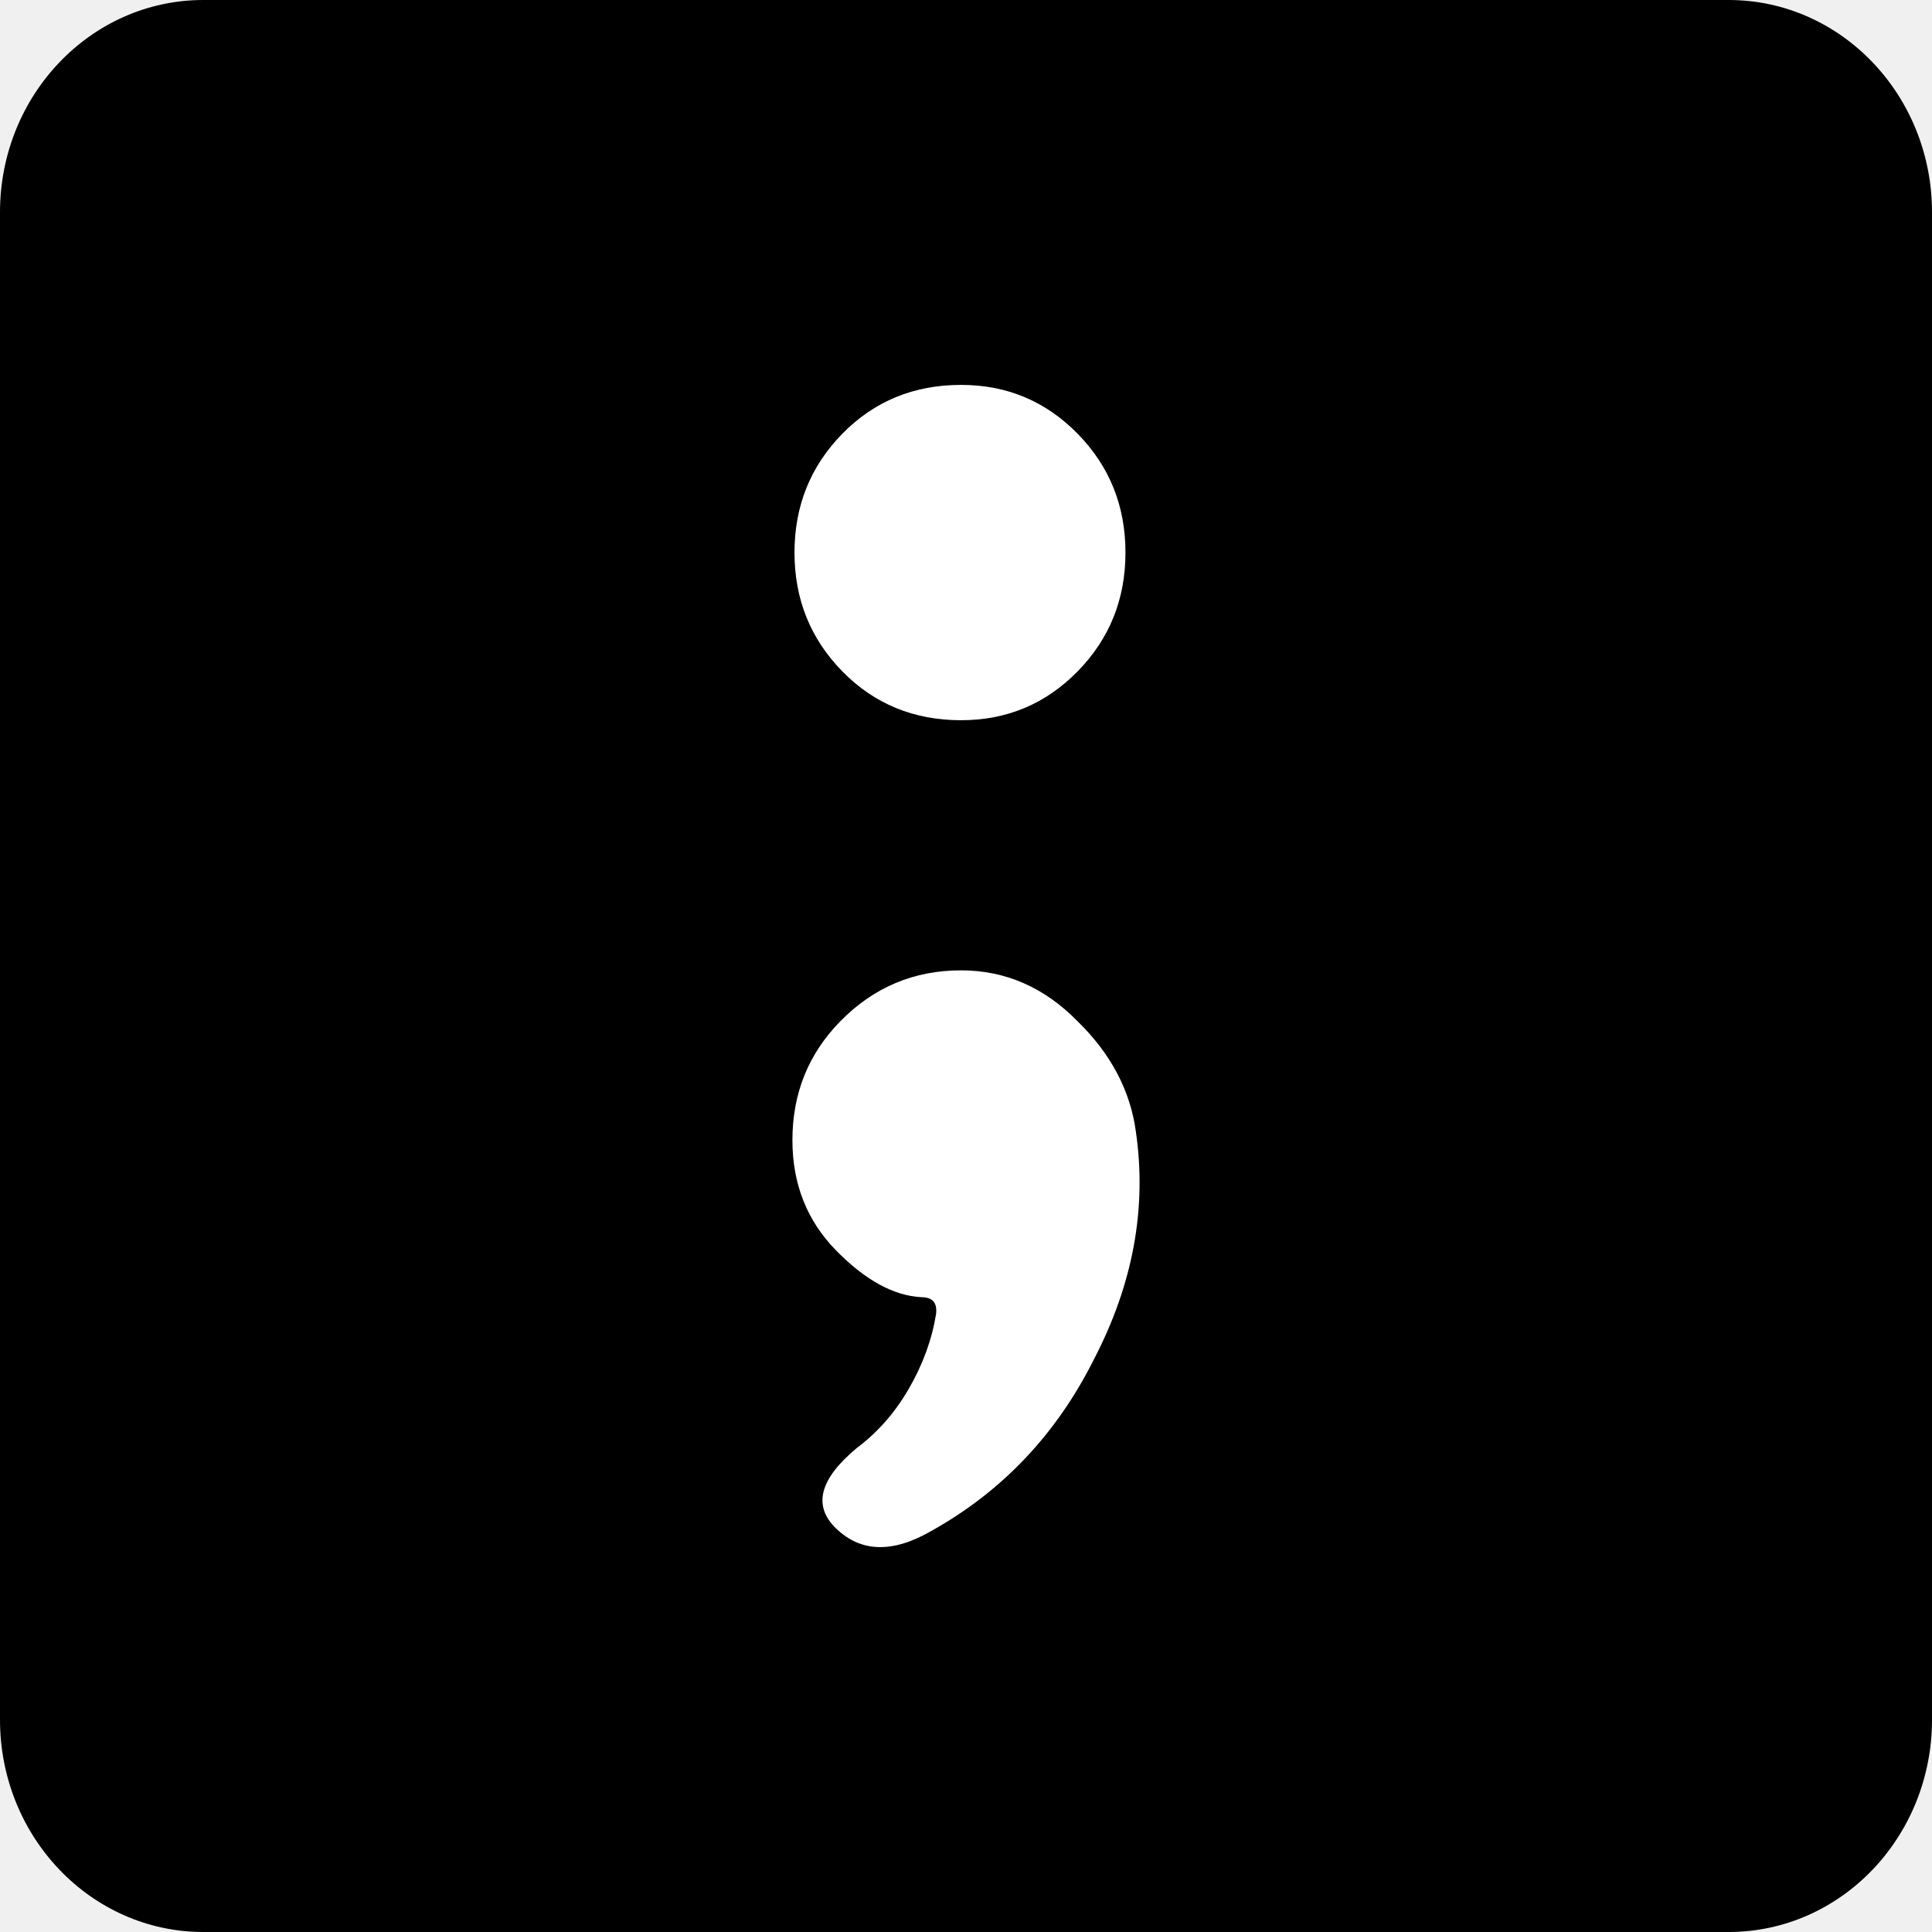
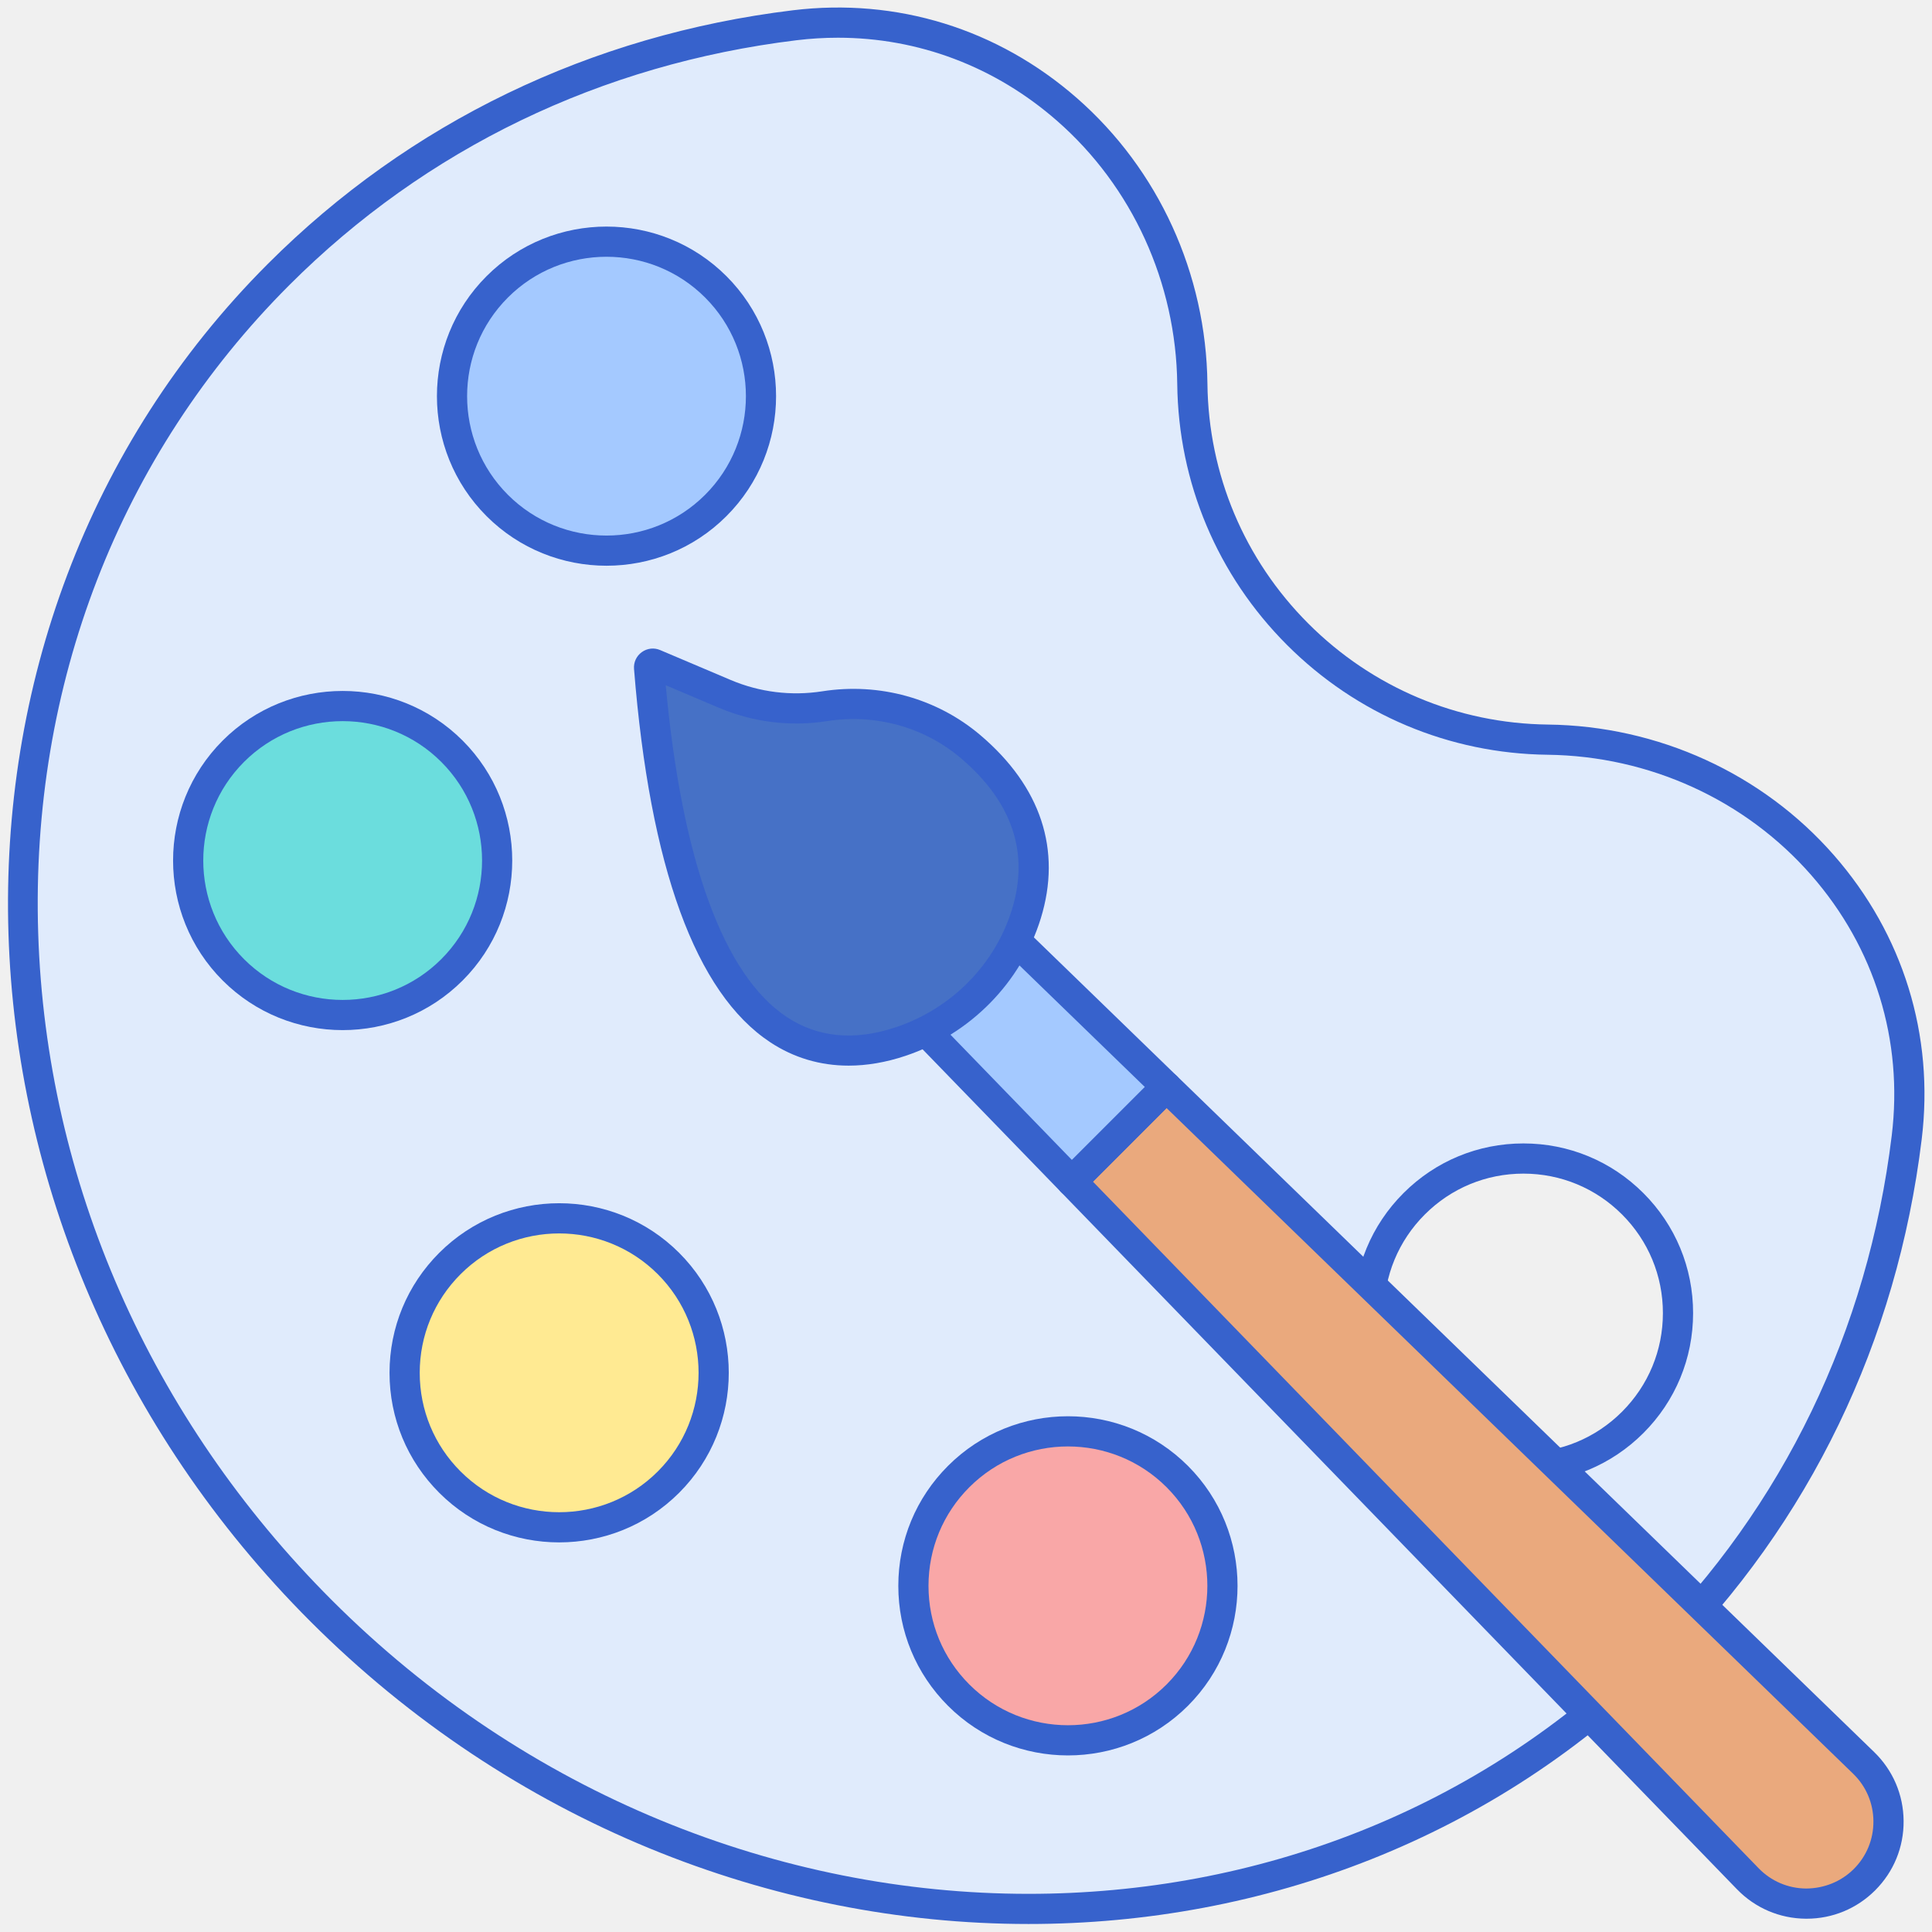
- <svg xmlns="http://www.w3.org/2000/svg" width="167" height="167" viewBox="0 0 167 167" fill="none">
-   <g clip-path="url(#clip0_1479_150768)">
-     <path d="M0 18.352C0 8.216 7.87 0 17.579 0H149.421C159.13 0 167 8.216 167 18.352V148.648C167 158.784 159.13 167 149.421 167H17.579C7.87 167 0 158.784 0 148.648V18.352Z" fill="black" />
-     <path d="M97.284 47.762C97.284 51.798 95.905 55.222 93.146 58.035C90.387 60.848 87.029 62.255 83.07 62.255C78.992 62.255 75.573 60.848 72.814 58.035C70.055 55.222 68.676 51.798 68.676 47.762C68.676 43.726 70.055 40.302 72.814 37.489C75.573 34.676 78.992 33.27 83.07 33.27C87.029 33.27 90.387 34.676 93.146 37.489C95.905 40.302 97.284 43.726 97.284 47.762ZM68.496 98.552C68.496 94.516 69.876 91.092 72.634 88.279C75.513 85.344 78.992 83.876 83.07 83.876C86.909 83.876 90.267 85.344 93.146 88.279C96.025 91.092 97.704 94.272 98.184 97.819C99.144 104.423 97.944 110.966 94.585 117.448C91.347 123.93 86.669 128.883 80.551 132.307C77.193 134.264 74.434 134.203 72.275 132.124C70.235 130.167 70.835 127.843 74.074 125.153C75.873 123.807 77.373 122.095 78.572 120.016C79.772 117.937 80.551 115.797 80.911 113.595C81.031 112.617 80.611 112.128 79.652 112.128C77.252 112.005 74.793 110.66 72.275 108.092C69.756 105.524 68.496 102.344 68.496 98.552Z" fill="white" />
+ <svg xmlns="http://www.w3.org/2000/svg" id="Layer_1" height="167" viewBox="0 0 256 256" width="167">
+   <g>
+     <g>
+       <path d="m205.086 98.009c-12.005-.145-23.969-4.797-33.134-13.961-9.163-9.163-13.823-21.144-13.962-33.168-.328-28.452-24.458-50.973-52.703-47.53-25.31 3.085-49.4 14.048-68.366 33.014-47.343 47.343-44.821 126.626 5.634 177.081s129.738 52.977 177.083 5.633c18.965-18.965 29.928-43.056 33.014-68.365 3.444-28.258-19.1-52.36-47.566-52.704zm11.259 90.463c-7.998 7.998-20.965 7.998-28.963 0s-7.998-20.965 0-28.963 20.965-7.998 28.963 0 7.998 20.965 0 28.963z" fill="#e0ebfc" />
+     </g>
+     <g>
+       <path d="m136.276 254.939c-33.871.001-68.506-13.451-95.136-40.081-51.154-51.153-53.68-131.861-5.631-179.91 18.706-18.707 42.752-30.32 69.538-33.585 13.787-1.68 27.159 2.453 37.655 11.639 10.818 9.469 17.12 23.266 17.289 37.854.139 12.004 4.889 23.29 13.376 31.777 8.48 8.48 19.754 13.23 31.743 13.375 14.613.177 28.429 6.49 37.904 17.321 9.174 10.488 13.302 23.85 11.622 37.625-3.265 26.785-14.878 50.831-33.585 69.537-23.035 23.037-53.58 34.448-84.775 34.448zm-25.243-249.941c-1.822 0-3.657.111-5.502.336-25.89 3.156-49.126 14.374-67.194 32.442-22.503 22.504-34.32 53.009-33.275 85.898 1.048 32.936 14.865 64.315 38.906 88.357 25.849 25.848 59.466 38.911 92.308 38.913 30.172.002 59.688-11.02 81.947-33.28 18.068-18.068 29.287-41.303 32.442-67.193 1.54-12.631-2.246-24.887-10.662-34.507-8.728-9.977-21.464-15.792-34.942-15.955-13.039-.158-25.3-5.324-34.522-14.547-9.23-9.231-14.397-21.504-14.548-34.56-.155-13.452-5.96-26.169-15.924-34.89-8.222-7.198-18.372-11.014-29.034-11.014zm90.83 191.473c-6.005 0-11.65-2.338-15.896-6.584s-6.584-9.891-6.584-15.896c0-6.004 2.338-11.65 6.584-15.896 4.245-4.246 9.891-6.584 15.896-6.584 6.004 0 11.649 2.338 15.896 6.584 4.246 4.246 6.585 9.891 6.585 15.896s-2.339 11.65-6.585 15.896c-4.246 4.245-9.892 6.584-15.896 6.584zm0-40.96c-4.937 0-9.577 1.922-13.067 5.413s-5.412 8.131-5.412 13.067c0 4.937 1.922 9.577 5.412 13.067s8.131 5.413 13.067 5.413 9.577-1.922 13.067-5.413c3.49-3.49 5.413-8.131 5.413-13.067s-1.923-9.577-5.413-13.067c-3.49-3.491-8.131-5.413-13.067-5.413z" fill="#3762cc" />
+     </g>
+     <g>
+       <circle cx="74.094" cy="181.906" fill="#ffea92" r="20.48" />
+     </g>
+     <g>
+       <circle cx="45.404" cy="114.026" fill="#6bdddd" r="20.48" />
+     </g>
+     <g>
+       <circle cx="141.51" cy="210.132" fill="#f9a7a7" r="20.48" />
+     </g>
+     <g>
+       <circle cx="80.365" cy="52.493" fill="#a4c9ff" r="20.48" />
+     </g>
+     <g>
+       <path d="m154.554 144.016-30.899-29.957-11.597 11.597 29.958 30.899z" fill="#a4c9ff" />
+     </g>
+     <g>
+       <path d="m246.939 233.589-92.386-89.572-12.538 12.538 89.572 92.386c4.219 4.352 11.185 4.406 15.471.12 4.287-4.287 4.233-11.253-.119-15.472z" fill="#eaa97d" />
+     </g>
+     <g>
+       <path d="m74.095 204.375c-5.757 0-11.514-2.191-15.896-6.574-4.246-4.246-6.584-9.891-6.584-15.896 0-6.004 2.338-11.65 6.584-15.896 8.766-8.765 23.026-8.766 31.792 0 8.765 8.765 8.765 23.026 0 31.791-4.384 4.384-10.14 6.575-15.896 6.575zm0-40.94c-4.733 0-9.465 1.801-13.068 5.404-3.49 3.491-5.412 8.131-5.412 13.067 0 4.937 1.922 9.577 5.412 13.067 7.205 7.205 18.931 7.206 26.136 0 7.204-7.205 7.204-18.929 0-26.135-3.603-3.602-8.337-5.403-13.068-5.403zm14.481 32.952h.01z" fill="#3762cc" />
+     </g>
+     <g>
+       <path d="m45.403 136.495c-5.756 0-11.513-2.191-15.896-6.574-8.764-8.765-8.764-23.026 0-31.792 8.766-8.764 23.026-8.766 31.792 0 8.766 8.765 8.766 23.027 0 31.792-4.382 4.383-10.139 6.574-15.896 6.574zm0-40.941c-4.732 0-9.465 1.801-13.067 5.404-7.204 7.206-7.204 18.93 0 26.135 7.206 7.206 18.93 7.205 26.136 0 7.205-7.206 7.205-18.93 0-26.135-3.603-3.603-8.335-5.404-13.069-5.404zm14.483 32.953h.01z" fill="#3762cc" />
+     </g>
+     <g>
+       <path d="m141.511 232.602c-5.757 0-11.514-2.191-15.896-6.574-4.246-4.246-6.584-9.891-6.584-15.896 0-6.004 2.338-11.65 6.584-15.896 8.765-8.765 23.025-8.766 31.792 0 8.765 8.765 8.765 23.026 0 31.791-4.384 4.383-10.14 6.575-15.896 6.575zm0-40.941c-4.733 0-9.465 1.801-13.068 5.404-3.49 3.491-5.412 8.131-5.412 13.067 0 4.937 1.922 9.577 5.412 13.067 7.205 7.205 18.931 7.206 26.136 0 7.204-7.205 7.204-18.929 0-26.135-3.603-3.602-8.337-5.403-13.068-5.403zm14.481 32.952h.01z" fill="#3762cc" />
+     </g>
+     <g>
+       <path d="m80.365 74.962c-5.757 0-11.514-2.191-15.896-6.574-8.765-8.765-8.765-23.026 0-31.791 8.764-8.766 23.027-8.766 31.791 0 8.765 8.765 8.765 23.026 0 31.791-4.381 4.383-10.138 6.574-15.895 6.574zm0-40.94c-4.732 0-9.465 1.801-13.067 5.404-7.205 7.206-7.205 18.929 0 26.135 7.205 7.205 18.93 7.205 26.135 0 7.205-7.206 7.205-18.929 0-26.135-3.603-3.603-8.335-5.404-13.068-5.404z" fill="#3762cc" />
+     </g>
+     <g>
+       <path d="m142.016 158.555c-.005 0-.011 0-.016 0-.535-.004-1.047-.223-1.42-.608l-29.958-30.899c-.761-.784-.751-2.034.021-2.806l11.598-11.597c.771-.773 2.021-.782 2.807-.022l30.898 29.958c.384.373.604.885.607 1.42.004.536-.207 1.051-.586 1.43l-12.538 12.539c-.374.374-.883.585-1.413.585zm-27.152-32.878 27.174 28.027 9.665-9.666-28.026-27.173z" fill="#3762cc" />
+     </g>
+     <g>
+       <path d="m239.386 254.239c-.035 0-.068 0-.104 0-3.471-.027-6.714-1.414-9.13-3.907l-89.572-92.385c-.761-.784-.751-2.034.021-2.806l12.538-12.539c.772-.773 2.021-.782 2.807-.022l92.386 89.572c2.492 2.417 3.88 5.66 3.906 9.132.027 3.471-1.31 6.735-3.765 9.189-2.43 2.431-5.655 3.766-9.087 3.766zm-94.564-97.663 88.201 90.972c1.665 1.717 3.899 2.673 6.29 2.691 2.358-.007 4.64-.903 6.331-2.594s2.612-3.939 2.594-6.33c-.018-2.392-.974-4.626-2.691-6.291l-90.972-88.202z" fill="#3762cc" />
+     </g>
+     <g>
+       <path d="m119.336 138.012c-11.724 3.921-29.311.83-33.329-49.535-.029-.368.344-.644.683-.5l9.347 3.964c4.173 1.77 8.758 2.336 13.236 1.634 6.917-1.084 13.999.827 19.335 5.359 5.564 4.726 10.513 12.04 7.393 22.161-2.456 7.966-8.76 14.273-16.665 16.917z" fill="#4671c6" />
+     </g>
+     <g>
+       <path d="m112.449 141.202c-3.761 0-7.274-1.039-10.394-3.101-9.875-6.529-15.945-23.172-18.043-49.465-.069-.878.316-1.71 1.031-2.226.713-.514 1.621-.617 2.427-.274l9.348 3.964c3.832 1.625 8.029 2.144 12.145 1.5 7.568-1.184 15.196.933 20.94 5.81 8.032 6.822 10.802 15.216 8.009 24.274-2.631 8.534-9.339 15.347-17.941 18.224-2.582.864-5.103 1.294-7.522 1.294zm6.887-3.19h.01zm-31.123-47.216c2.139 23.252 7.671 38.43 16.049 43.969 4.12 2.724 8.98 3.177 14.439 1.351 7.384-2.47 13.136-8.305 15.389-15.61 2.316-7.515.037-14.26-6.776-20.047-4.855-4.123-11.317-5.912-17.731-4.907-4.85.759-9.805.148-14.326-1.769z" fill="#3762cc" />
+     </g>
  </g>
-   <defs>
-     <clipPath id="clip0_1479_150768">
-       <rect width="167" height="167" fill="white" />
-     </clipPath>
-   </defs>
</svg>
